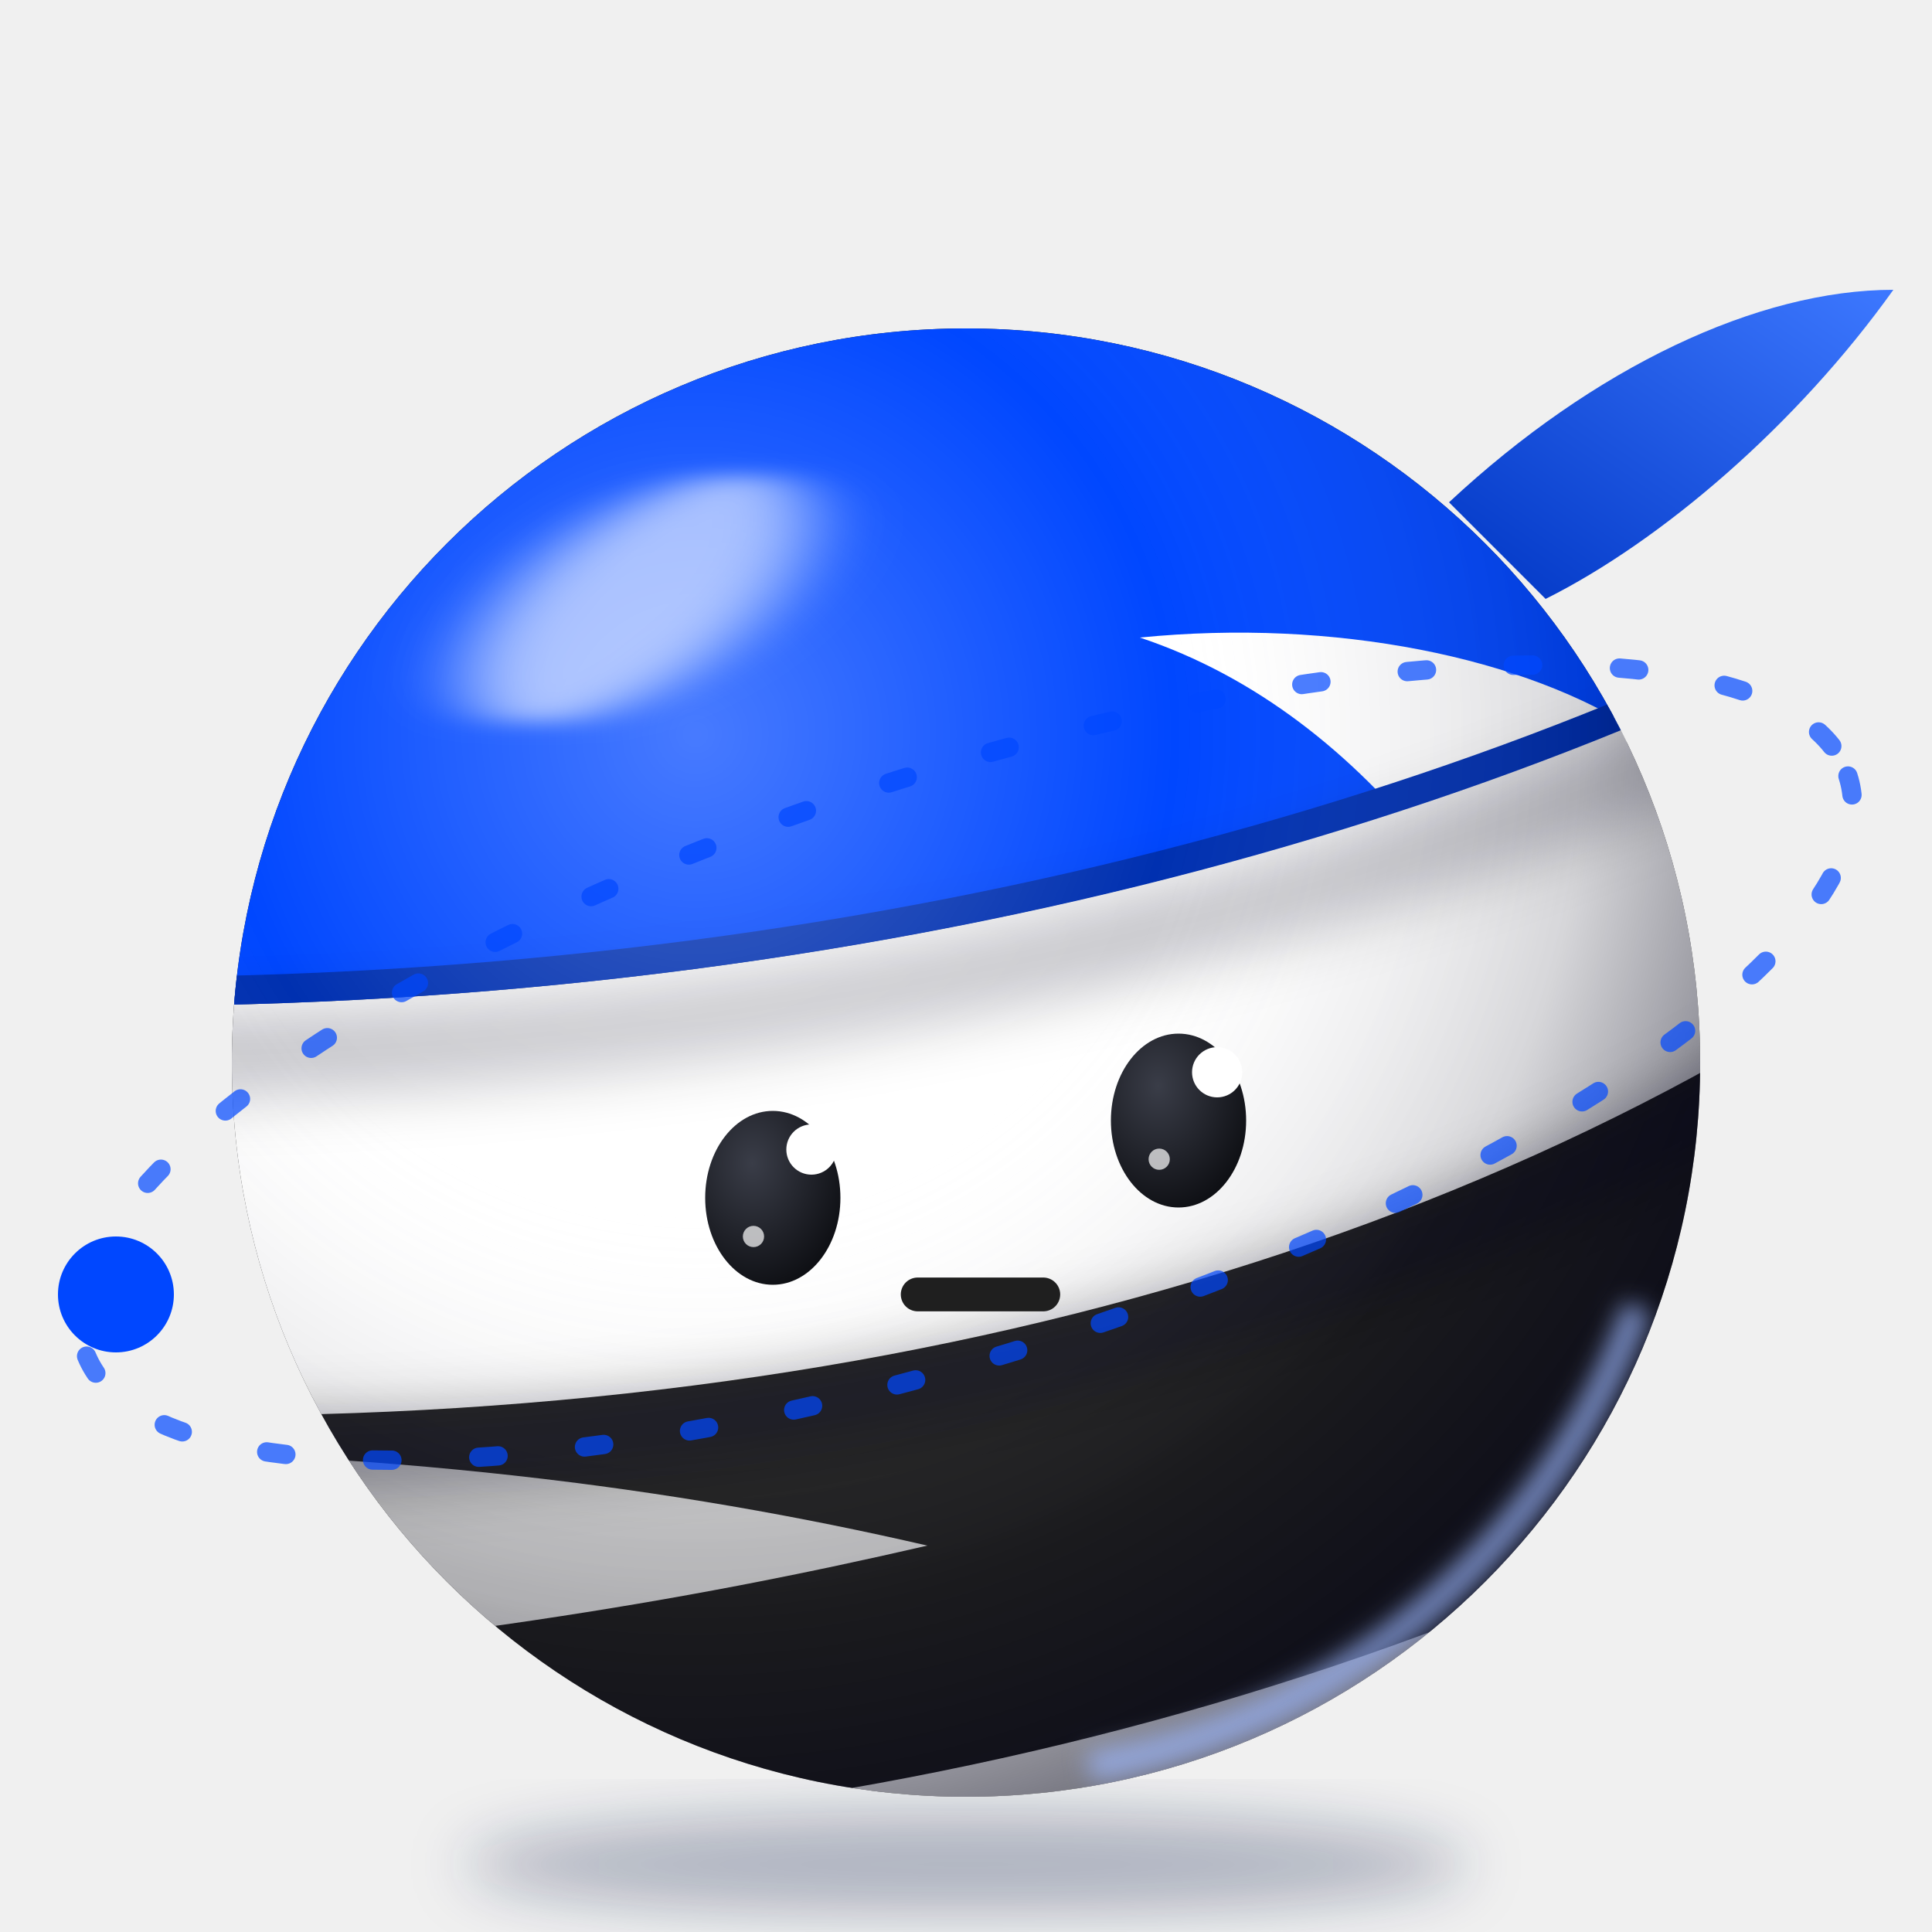
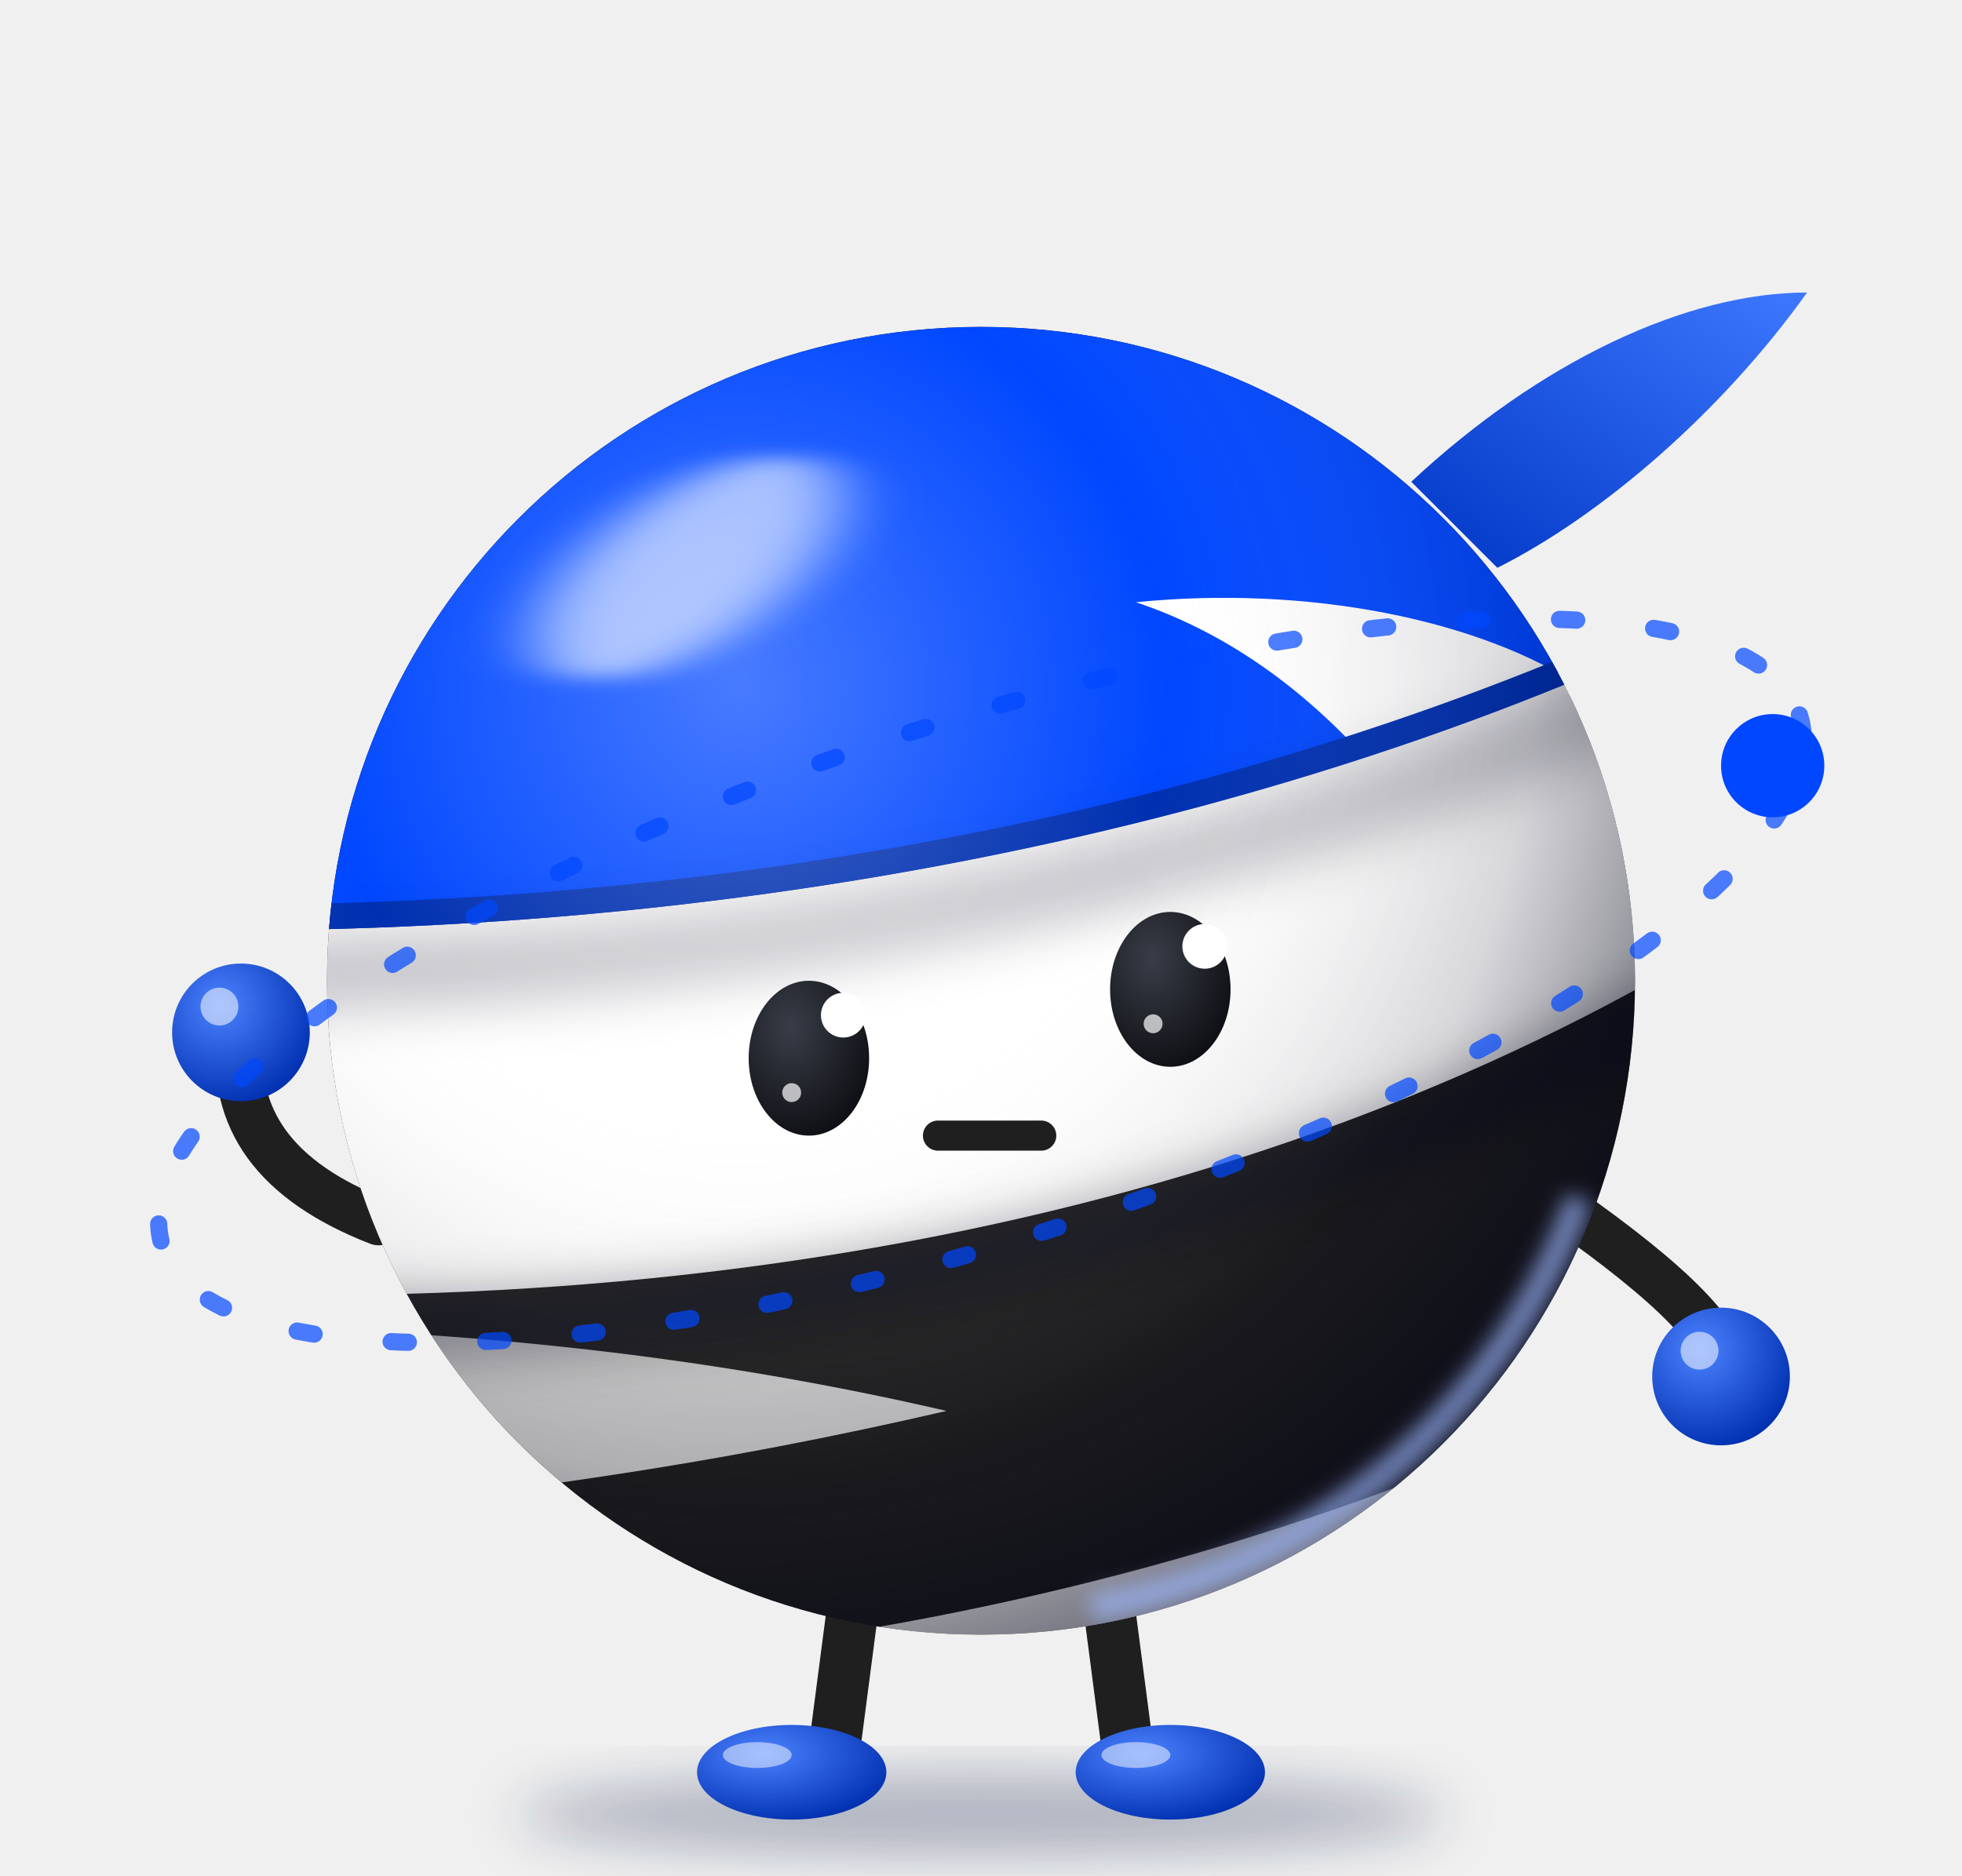
- <svg xmlns="http://www.w3.org/2000/svg" viewBox="0 0 200 200" role="img" aria-label="Orbi, the Lingonect mascot (thinking)">
+ <svg xmlns="http://www.w3.org/2000/svg" viewBox="-14 -4 228 218" role="img" aria-label="Orbi, the Lingonect mascot (thinking)">
  <defs>
    <clipPath id="c-thinking">
      <circle cx="100" cy="110" r="76" />
    </clipPath>
    <radialGradient id="c-thinking-shade" gradientUnits="userSpaceOnUse" cx="72" cy="76" r="118">
      <stop offset="0" stop-color="#FFFFFF" stop-opacity=".28" />
      <stop offset=".42" stop-color="#FFFFFF" stop-opacity="0" />
      <stop offset=".78" stop-color="#000014" stop-opacity=".16" />
      <stop offset="1" stop-color="#000014" stop-opacity=".55" />
    </radialGradient>
    <linearGradient id="c-thinking-tuft" x1="0" y1="1" x2="1" y2="0">
      <stop offset="0" stop-color="#0036C4" />
      <stop offset="1" stop-color="#3D78FF" />
    </linearGradient>
+     <radialGradient id="c-thinking-mitt" cx=".35" cy=".3" r=".75">
+       <stop offset="0" stop-color="#4C82FF" />
+       <stop offset="1" stop-color="#0030B0" />
+     </radialGradient>
    <radialGradient id="c-thinking-eye" cx=".35" cy=".3" r=".8">
      <stop offset="0" stop-color="#3A3D48" />
      <stop offset="1" stop-color="#0B0C10" />
    </radialGradient>
    <filter id="c-thinking-b3" x="-30%" y="-30%" width="160%" height="160%">
      <feGaussianBlur stdDeviation="3" />
    </filter>
    <filter id="c-thinking-b1" x="-30%" y="-30%" width="160%" height="160%">
      <feGaussianBlur stdDeviation="1.2" />
    </filter>
  </defs>
-   <ellipse cx="100" cy="193" rx="52" ry="5.5" fill="#0A1A4A" opacity=".28" filter="url(#c-thinking-b3)" />
+   <ellipse cx="100" cy="207" rx="54" ry="5" fill="#0A1A4A" opacity=".28" filter="url(#c-thinking-b3)" />
+   <path d="M86 176 L83 199 M114 176 L117 199" stroke="#1F1F1F" stroke-width="6" stroke-linecap="round" />
+   <ellipse cx="78" cy="202" rx="11" ry="5.5" fill="url(#c-thinking-mitt)" />
+   <ellipse cx="122" cy="202" rx="11" ry="5.5" fill="url(#c-thinking-mitt)" />
+   <ellipse cx="74" cy="200" rx="4" ry="1.5" fill="#FFFFFF" opacity=".5" />
+   <ellipse cx="118" cy="200" rx="4" ry="1.5" fill="#FFFFFF" opacity=".5" />
+   <path class="" d="M30 138 Q12 131 14 116" fill="none" stroke="#1F1F1F" stroke-width="5.5" stroke-linecap="round" />
+   <path class="" d="M170 138 Q188 151 186 156" fill="none" stroke="#1F1F1F" stroke-width="5.5" stroke-linecap="round" />
  <path d="M150 52 C165 38 182 30 196 30 C186 44 172 56 160 62 Z" fill="url(#c-thinking-tuft)" />
  <g clip-path="url(#c-thinking)">
    <g class="bands">
      <rect x="0" y="0" width="200" height="200" fill="#1F1F1F" />
      <path d="M0 0 H200 V60 C150 88 80 106 0 104 Z" fill="#0047FF" />
      <path d="M118 66 C138 64 158 68 170 76 C162 80 154 84 148 88 C140 78 130 70 118 66 Z" fill="#FFFFFF" />
      <path d="M0 104 C80 106 150 88 200 60 V96 C150 132 80 150 0 146 Z" fill="#FFFFFF" />
      <path d="M0 150 C40 150 70 154 96 160 C70 166 45 170 0 174 Z" fill="#CFCFCF" />
      <path d="M0 190 C70 194 140 180 200 144 V149 C140 186 70 199 0 196 Z" fill="#FFFFFF" />
      <path d="M0 104 C80 106 150 88 200 60" transform="translate(0 5)" fill="none" stroke="#000014" stroke-width="9" opacity=".22" filter="url(#c-thinking-b3)" />
      <path d="M0 102.5 C80 104.5 150 86.5 200 58.5" fill="none" stroke="#0030B0" stroke-width="3" />
      <path d="M0 146 C80 150 150 132 200 96" transform="translate(0 4)" fill="none" stroke="#000014" stroke-width="7" opacity=".35" filter="url(#c-thinking-b3)" />
    </g>
    <rect x="0" y="0" width="200" height="200" fill="url(#c-thinking-shade)" />
    <ellipse cx="66" cy="62" rx="20" ry="9" transform="rotate(-32 66 62)" fill="#FFFFFF" opacity=".6" filter="url(#c-thinking-b3)" />
    <path d="M169.5 135.3 A74 74 0 0 1 112.8 182.9" fill="none" stroke="#9DB8FF" stroke-width="3" opacity=".7" filter="url(#c-thinking-b1)" />
  </g>
-   <ellipse cx="80" cy="124" rx="7" ry="9" fill="url(#c-thinking-eye)" />
-   <circle cx="84" cy="119" r="2.6" fill="#FFFFFF" />
-   <circle cx="78" cy="128" r="1.1" fill="#FFFFFF" opacity=".7" />
-   <ellipse cx="122" cy="116" rx="7" ry="9" fill="url(#c-thinking-eye)" />
-   <circle cx="126" cy="111" r="2.6" fill="#FFFFFF" />
-   <circle cx="120" cy="120" r="1.1" fill="#FFFFFF" opacity=".7" />
-   <path d="M95 134 H108" stroke="#1F1F1F" stroke-width="3.5" stroke-linecap="round" />
-   <ellipse cx="100" cy="110" rx="96" ry="30" fill="none" stroke="#0047FF" stroke-width="2" stroke-dasharray="2 9" stroke-linecap="round" transform="rotate(-18 100 110)" opacity=".7" />
-   <circle class="moon" cx="12" cy="134" r="6" fill="#0047FF" />
+   <g class="face">
+     <ellipse cx="80" cy="119" rx="7" ry="9" fill="url(#c-thinking-eye)" />
+     <circle cx="84" cy="114" r="2.6" fill="#FFFFFF" />
+     <circle cx="78" cy="123" r="1.1" fill="#FFFFFF" opacity=".7" />
+     <ellipse cx="122" cy="111" rx="7" ry="9" fill="url(#c-thinking-eye)" />
+     <circle cx="126" cy="106" r="2.6" fill="#FFFFFF" />
+     <circle cx="120" cy="115" r="1.1" fill="#FFFFFF" opacity=".7" />
+     <path d="M95 128 H107" stroke="#1F1F1F" stroke-width="3.5" stroke-linecap="round" />
+   </g>
+   <g class="">
+     <circle cx="14" cy="116" r="8" fill="url(#c-thinking-mitt)" />
+     <circle cx="11.5" cy="113" r="2.2" fill="#FFFFFF" opacity=".55" />
+   </g>
+   <g class="">
+     <circle cx="186" cy="156" r="8" fill="url(#c-thinking-mitt)" />
+     <circle cx="183.5" cy="153" r="2.2" fill="#FFFFFF" opacity=".55" />
+   </g>
+   <ellipse cx="100" cy="110" rx="100" ry="30" fill="none" stroke="#0047FF" stroke-width="2" stroke-dasharray="2 9" stroke-linecap="round" transform="rotate(-18 100 110)" opacity=".7" />
+   <circle class="moon" cx="192" cy="85" r="6" fill="#0047FF" />
</svg>
